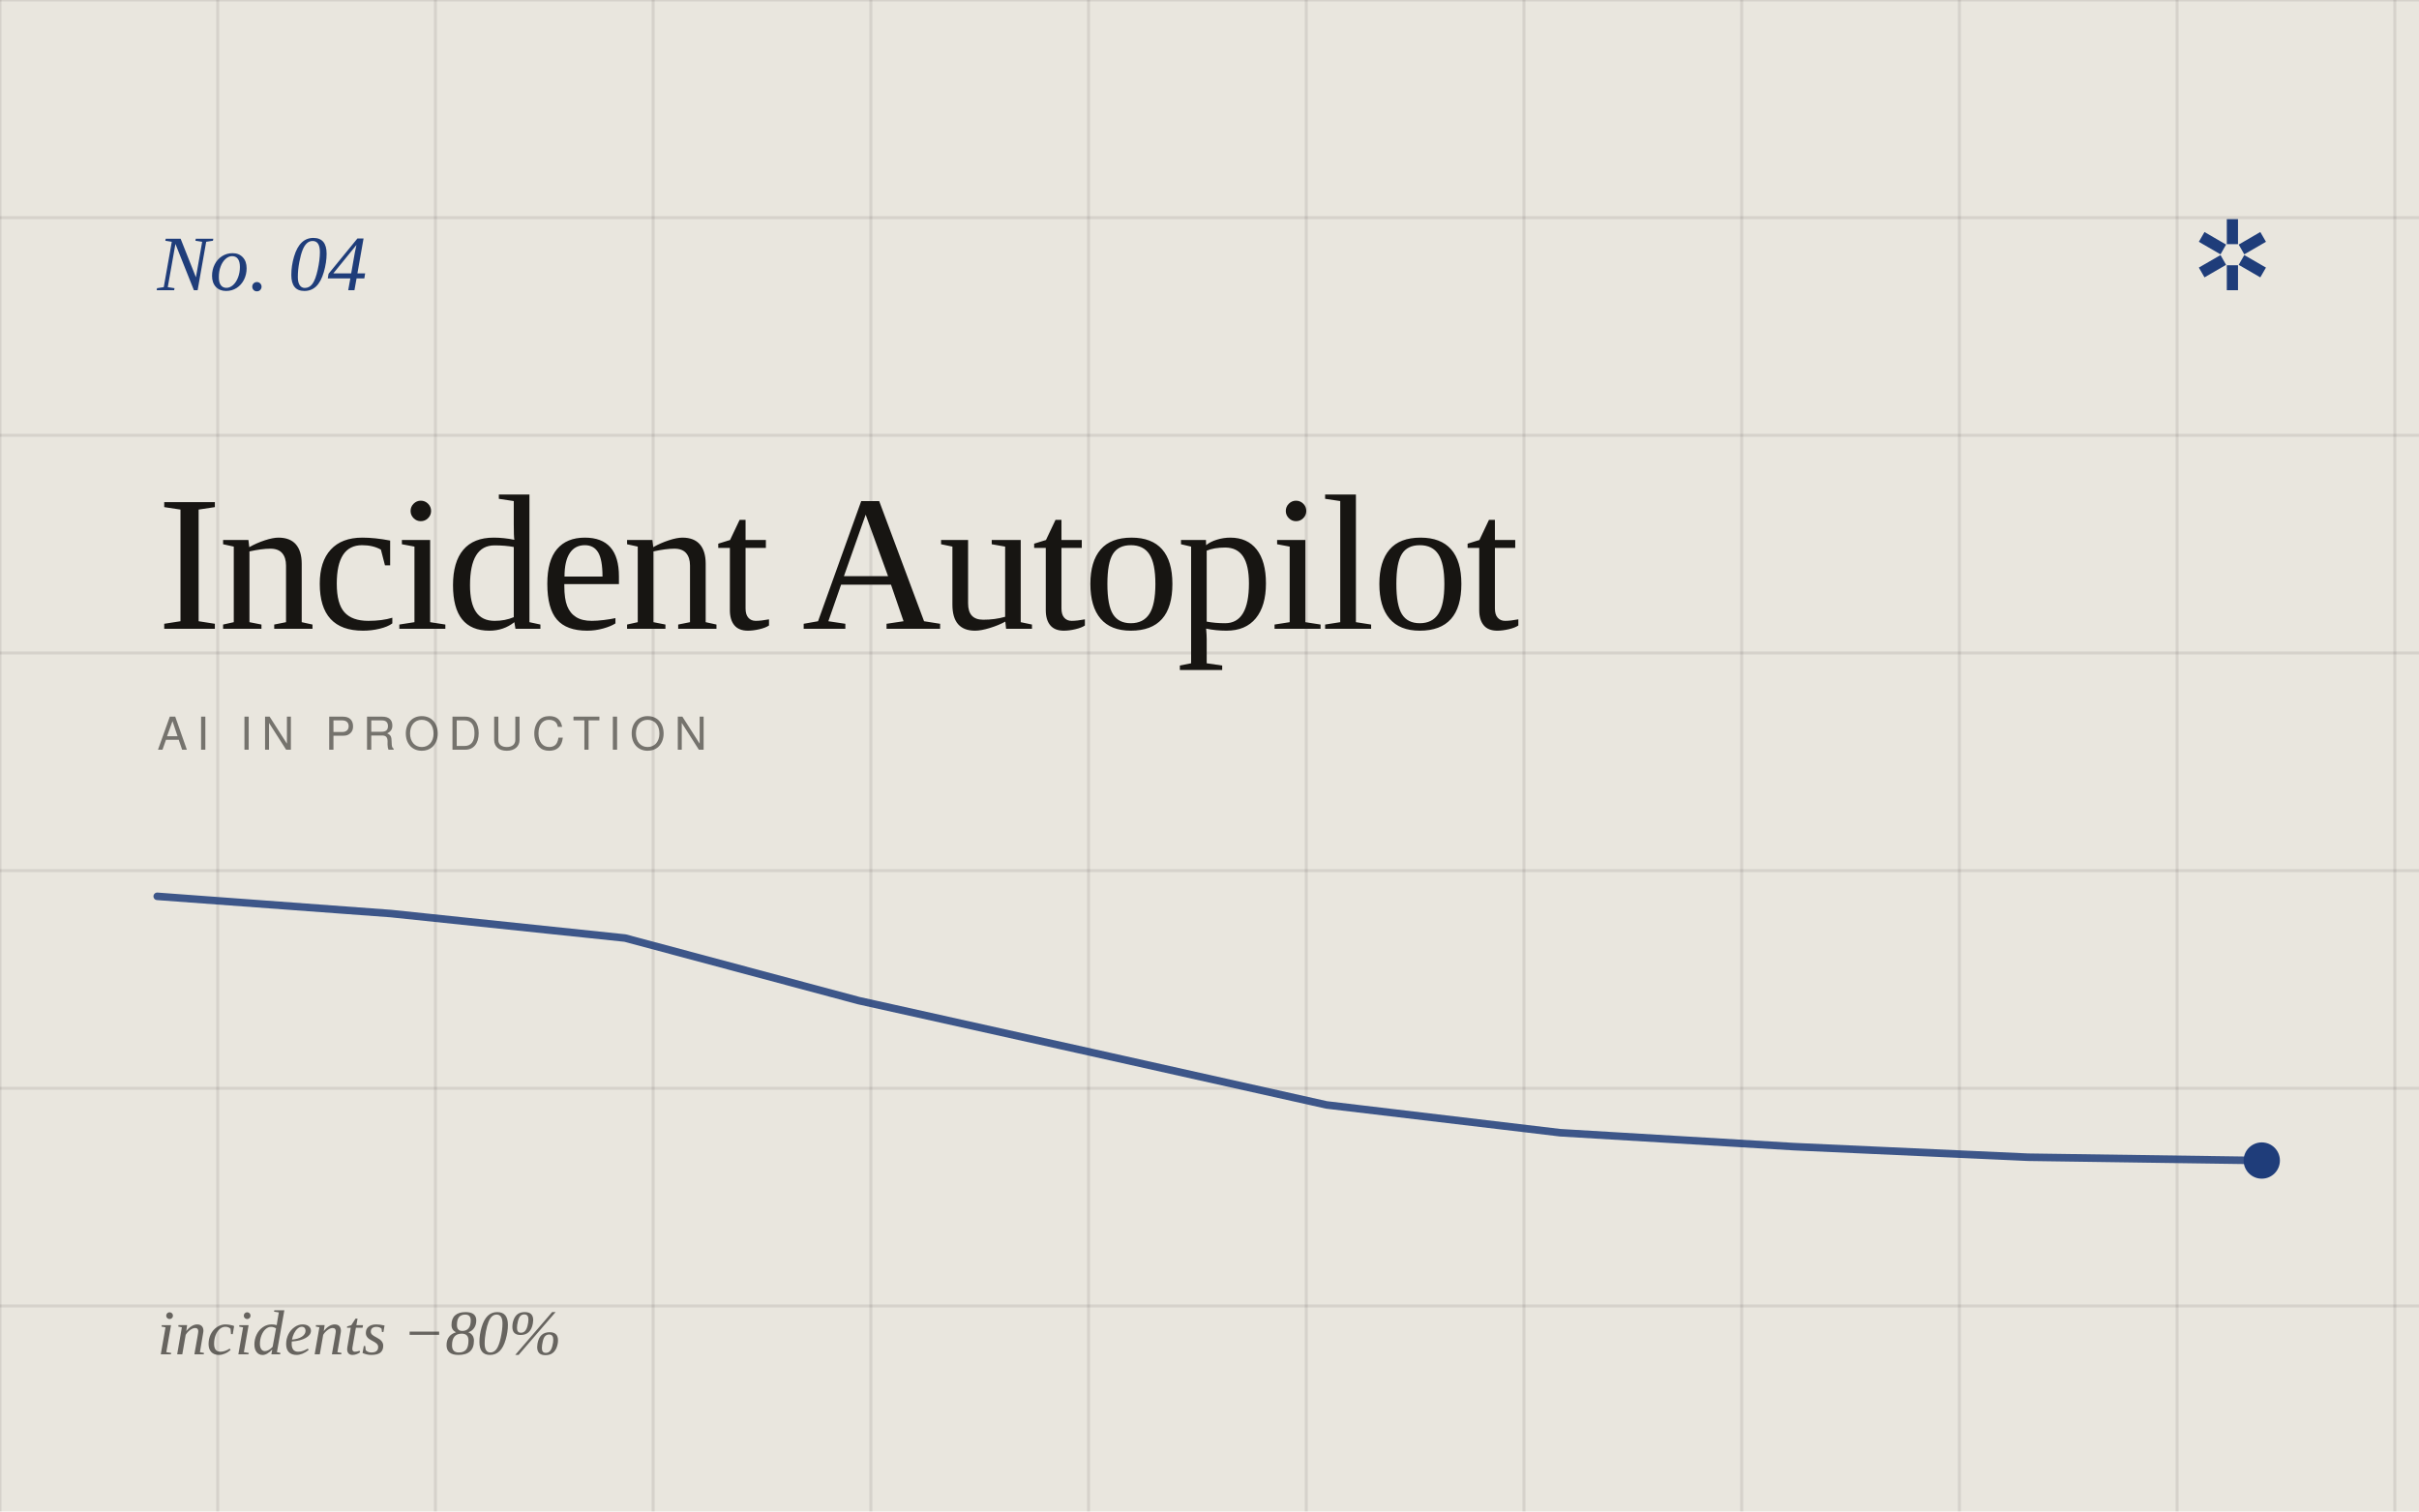
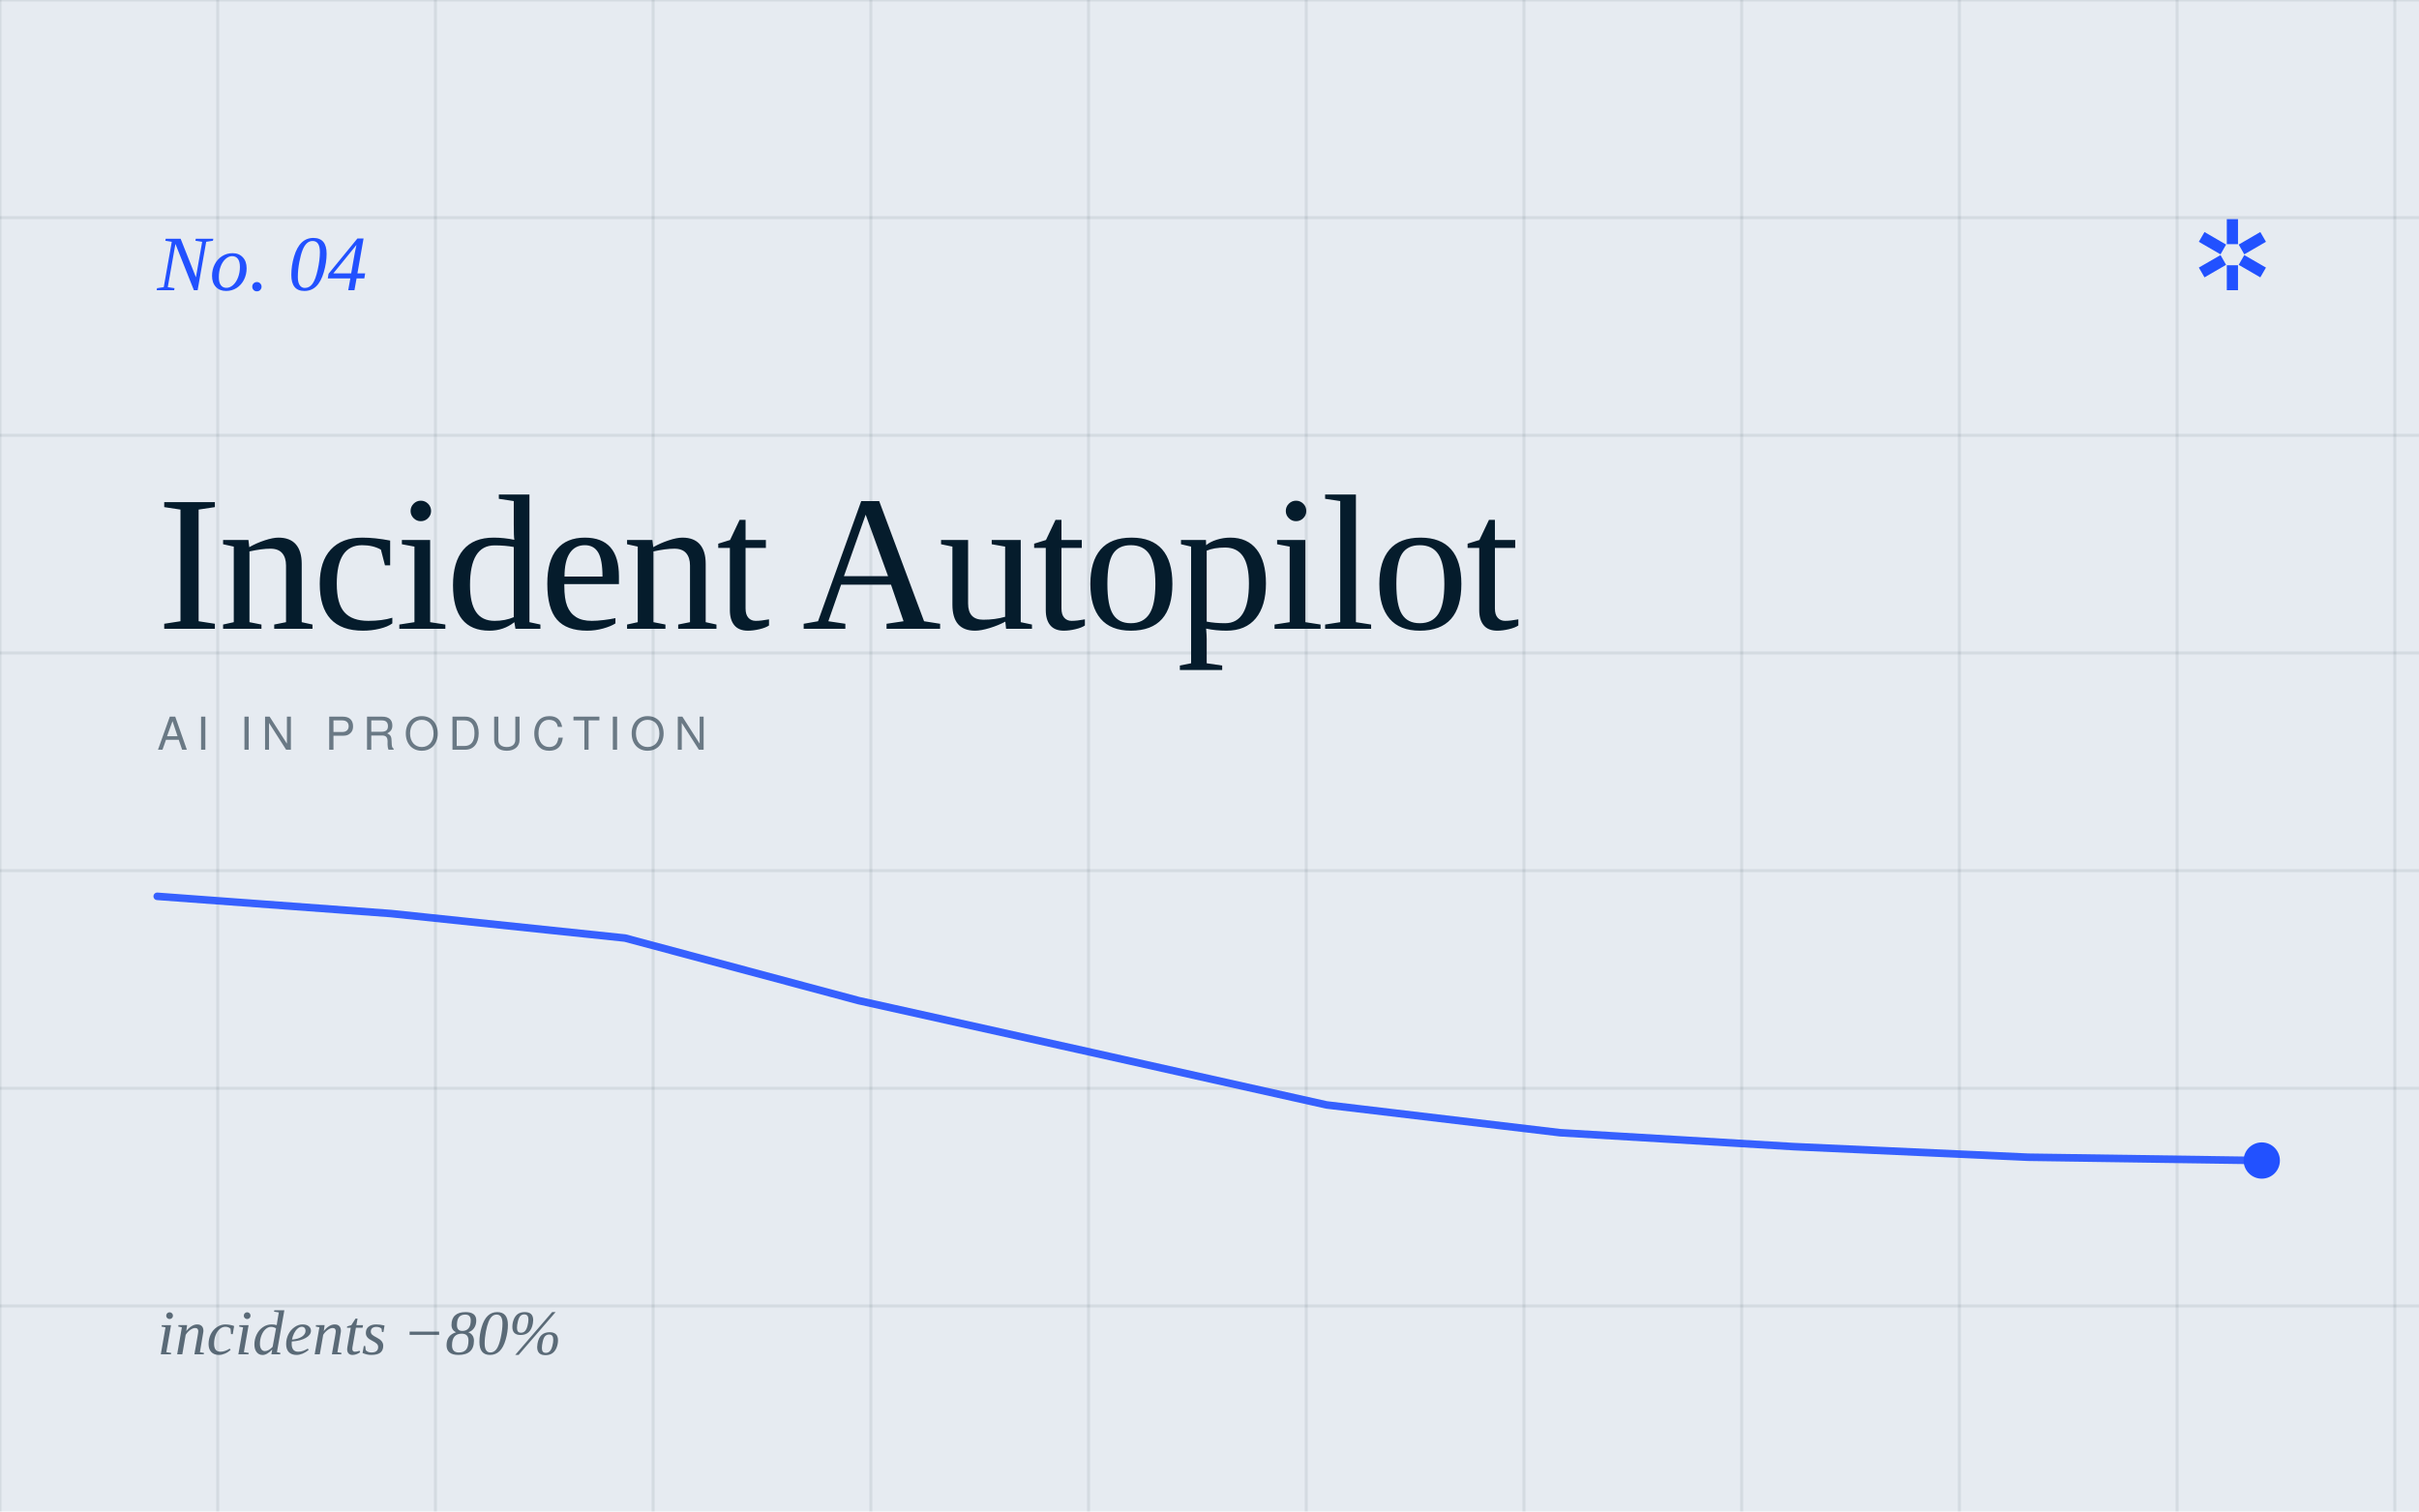
<svg xmlns="http://www.w3.org/2000/svg" viewBox="0 0 800 500" font-family="Georgia, 'Times New Roman', serif">
-   <rect width="800" height="500" fill="#E9E6DE" />
-   <g stroke="#171512" stroke-opacity="0.09" stroke-width="1">
+   <rect width="800" height="500" fill="#E6EBF1" />
+   <g stroke="#051C2C" stroke-opacity="0.08" stroke-width="1">
    <line x1="0" y1="0" x2="0" y2="500" />
    <line x1="72" y1="0" x2="72" y2="500" />
    <line x1="144" y1="0" x2="144" y2="500" />
    <line x1="216" y1="0" x2="216" y2="500" />
    <line x1="288" y1="0" x2="288" y2="500" />
    <line x1="360" y1="0" x2="360" y2="500" />
    <line x1="432" y1="0" x2="432" y2="500" />
    <line x1="504" y1="0" x2="504" y2="500" />
    <line x1="576" y1="0" x2="576" y2="500" />
    <line x1="648" y1="0" x2="648" y2="500" />
    <line x1="720" y1="0" x2="720" y2="500" />
    <line x1="792" y1="0" x2="792" y2="500" />
    <line x1="0" y1="0" x2="800" y2="0" />
    <line x1="0" y1="72" x2="800" y2="72" />
    <line x1="0" y1="144" x2="800" y2="144" />
    <line x1="0" y1="216" x2="800" y2="216" />
    <line x1="0" y1="288" x2="800" y2="288" />
    <line x1="0" y1="360" x2="800" y2="360" />
    <line x1="0" y1="432" x2="800" y2="432" />
  </g>
-   <polyline points="52.0,296.5 129.3,302.2 206.7,310.3 284.0,331.0 361.3,348.2 438.7,365.5 516.0,374.7 593.3,379.3 670.7,382.8 748.0,383.9" fill="none" stroke="#1f3d7a" stroke-width="2.5" stroke-linejoin="round" stroke-linecap="round" opacity="0.85" />
-   <circle cx="748.0" cy="383.9" r="6" fill="#1f3d7a" />
-   <text x="52" y="96" font-size="26" font-style="italic" fill="#1f3d7a">No. 04</text>
-   <text x="52" y="208" font-size="64" letter-spacing="-1" fill="#171512">Incident Autopilot</text>
-   <text x="52" y="248" font-family="Helvetica, Arial, sans-serif" font-size="15" letter-spacing="3" fill="#171512" fill-opacity="0.55">AI IN PRODUCTION</text>
-   <text x="52" y="448" font-size="21" font-style="italic" fill="#171512" fill-opacity="0.62">incidents −80%</text>
-   <text x="726" y="96" font-size="34" fill="#1f3d7a">✲</text>
+   <polyline points="52.0,296.5 129.3,302.2 206.7,310.3 284.0,331.0 361.3,348.2 438.7,365.5 516.0,374.7 593.3,379.3 670.7,382.8 748.0,383.9" fill="none" stroke="#2251FF" stroke-width="2.5" stroke-linejoin="round" stroke-linecap="round" opacity="0.9" />
+   <circle cx="748.0" cy="383.9" r="6" fill="#2251FF" />
+   <text x="52" y="96" font-size="26" font-style="italic" fill="#2251FF">No. 04</text>
+   <text x="52" y="208" font-size="64" letter-spacing="-1" fill="#051C2C">Incident Autopilot</text>
+   <text x="52" y="248" font-family="Helvetica, Arial, sans-serif" font-size="15" letter-spacing="3" fill="#051C2C" fill-opacity="0.55">AI IN PRODUCTION</text>
+   <text x="52" y="448" font-size="21" font-style="italic" fill="#051C2C" fill-opacity="0.62">incidents −80%</text>
+   <text x="726" y="96" font-size="34" fill="#2251FF">✲</text>
</svg>
